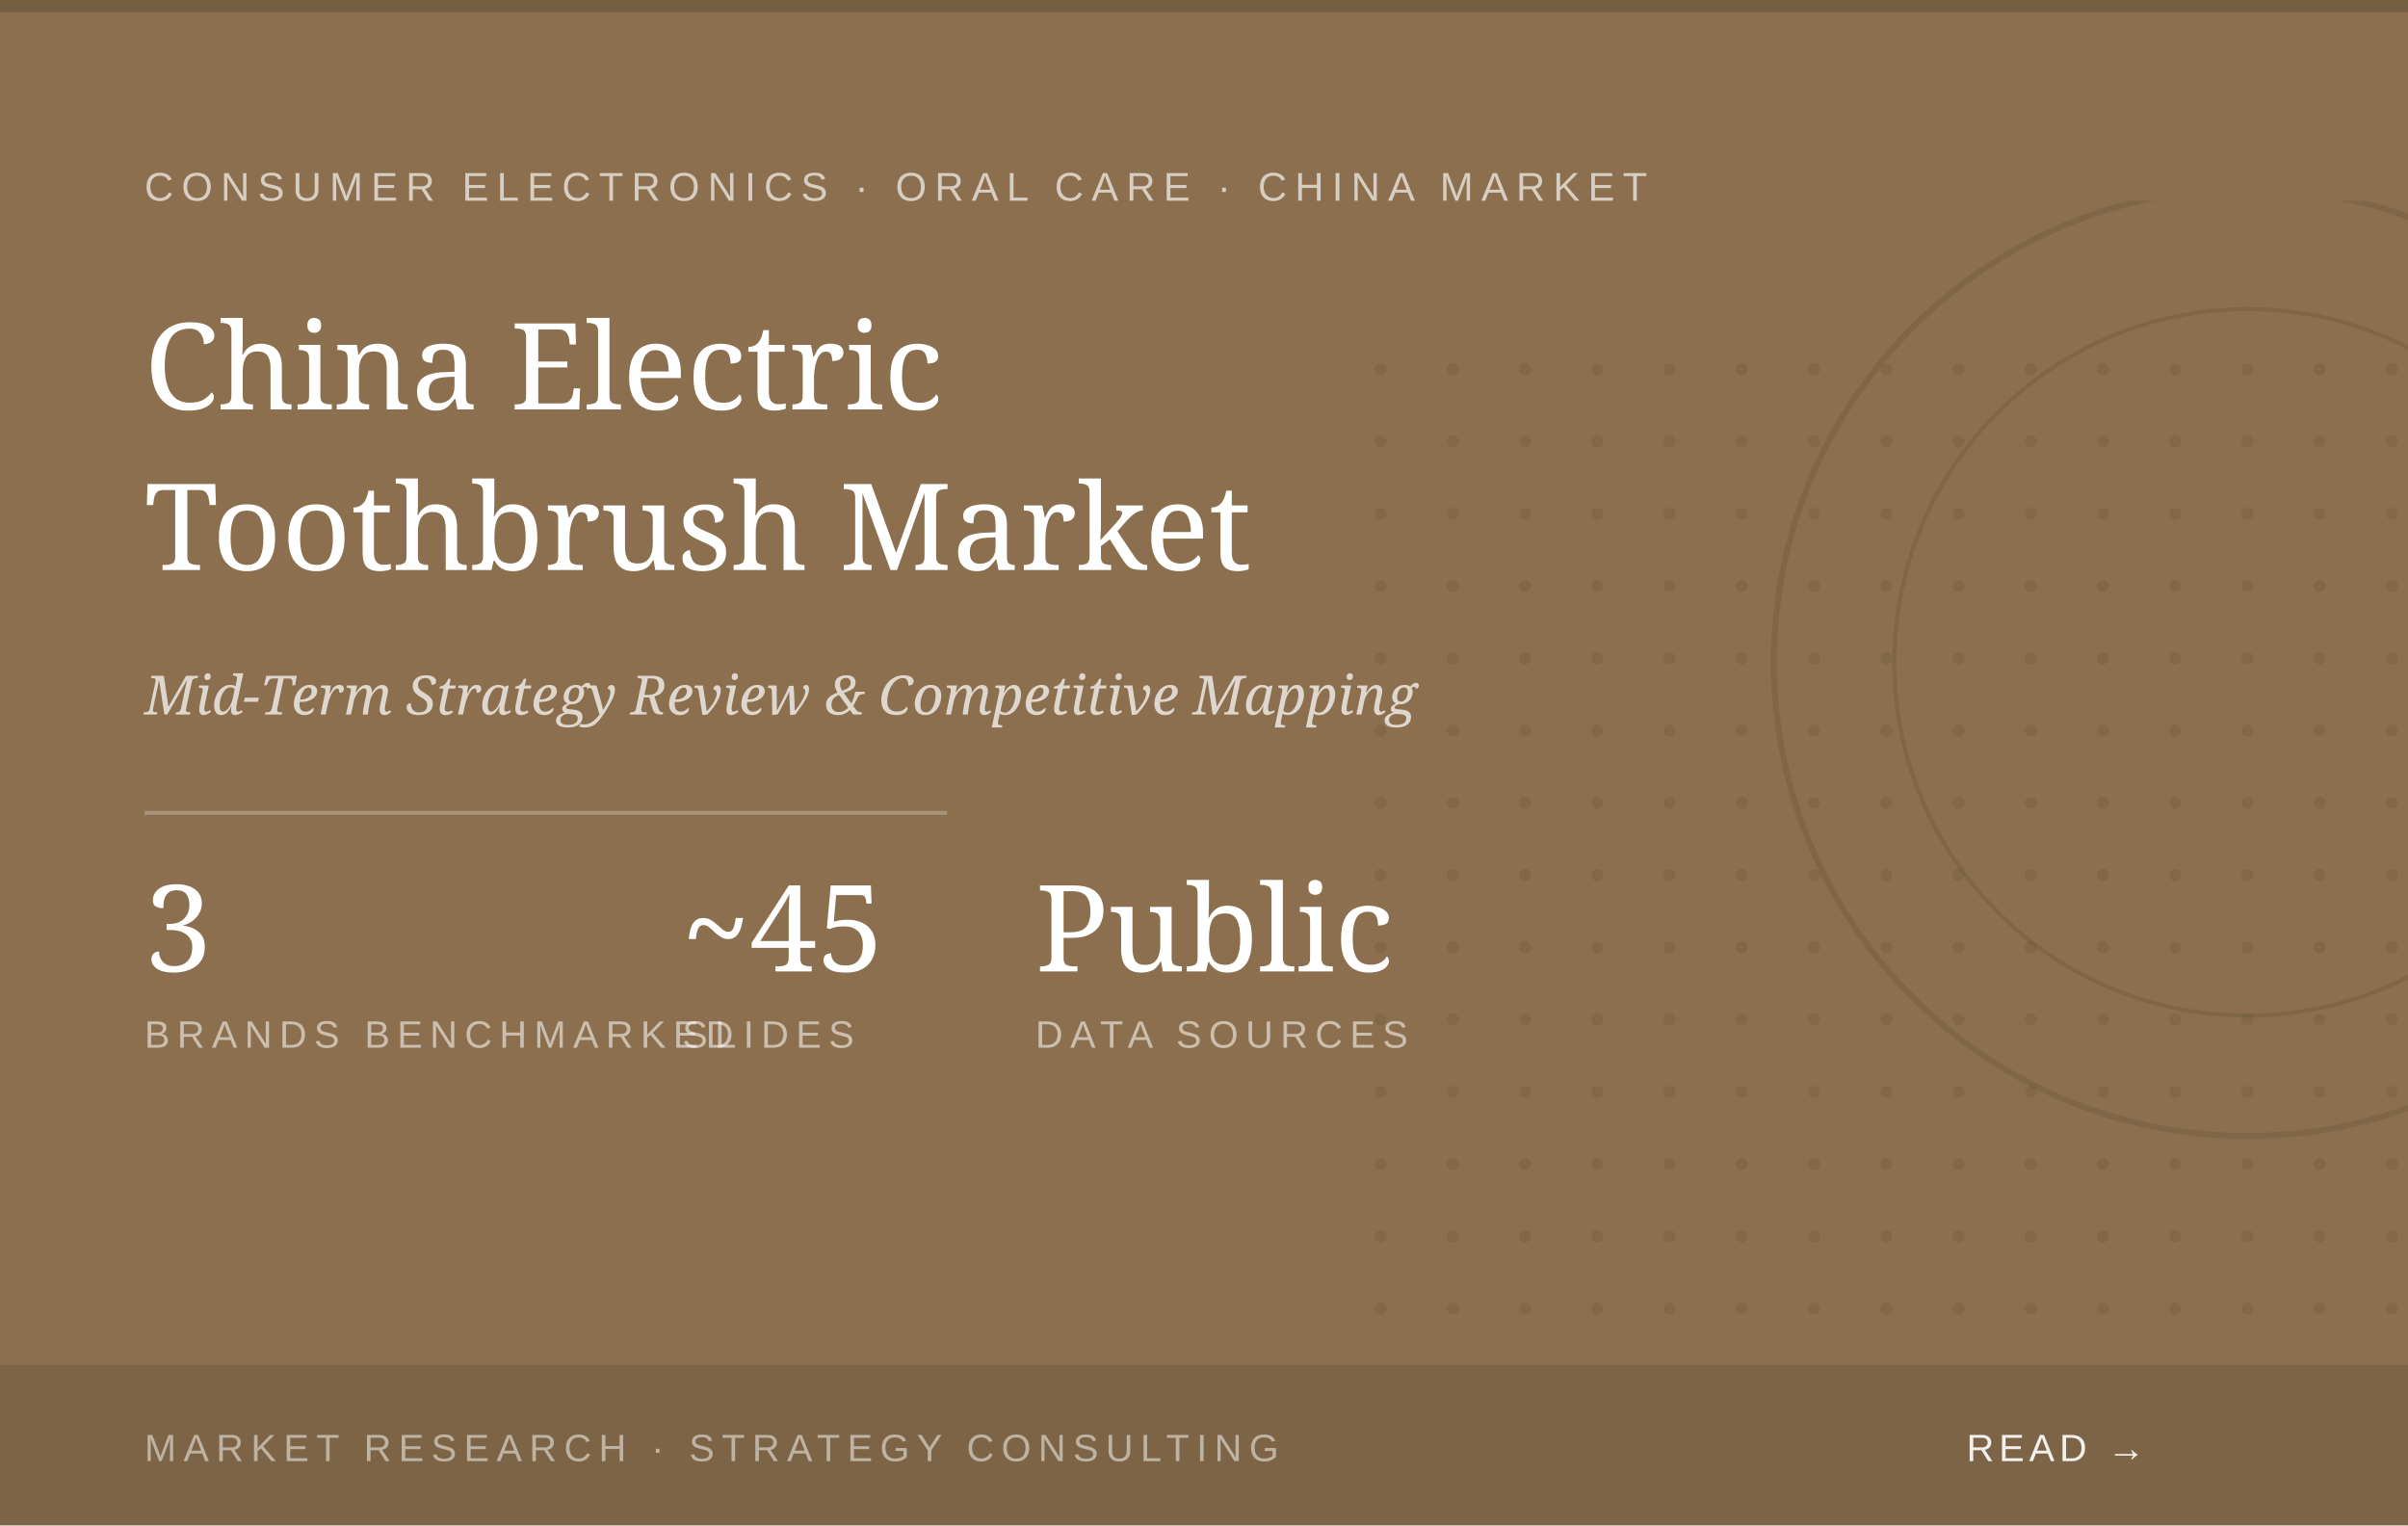
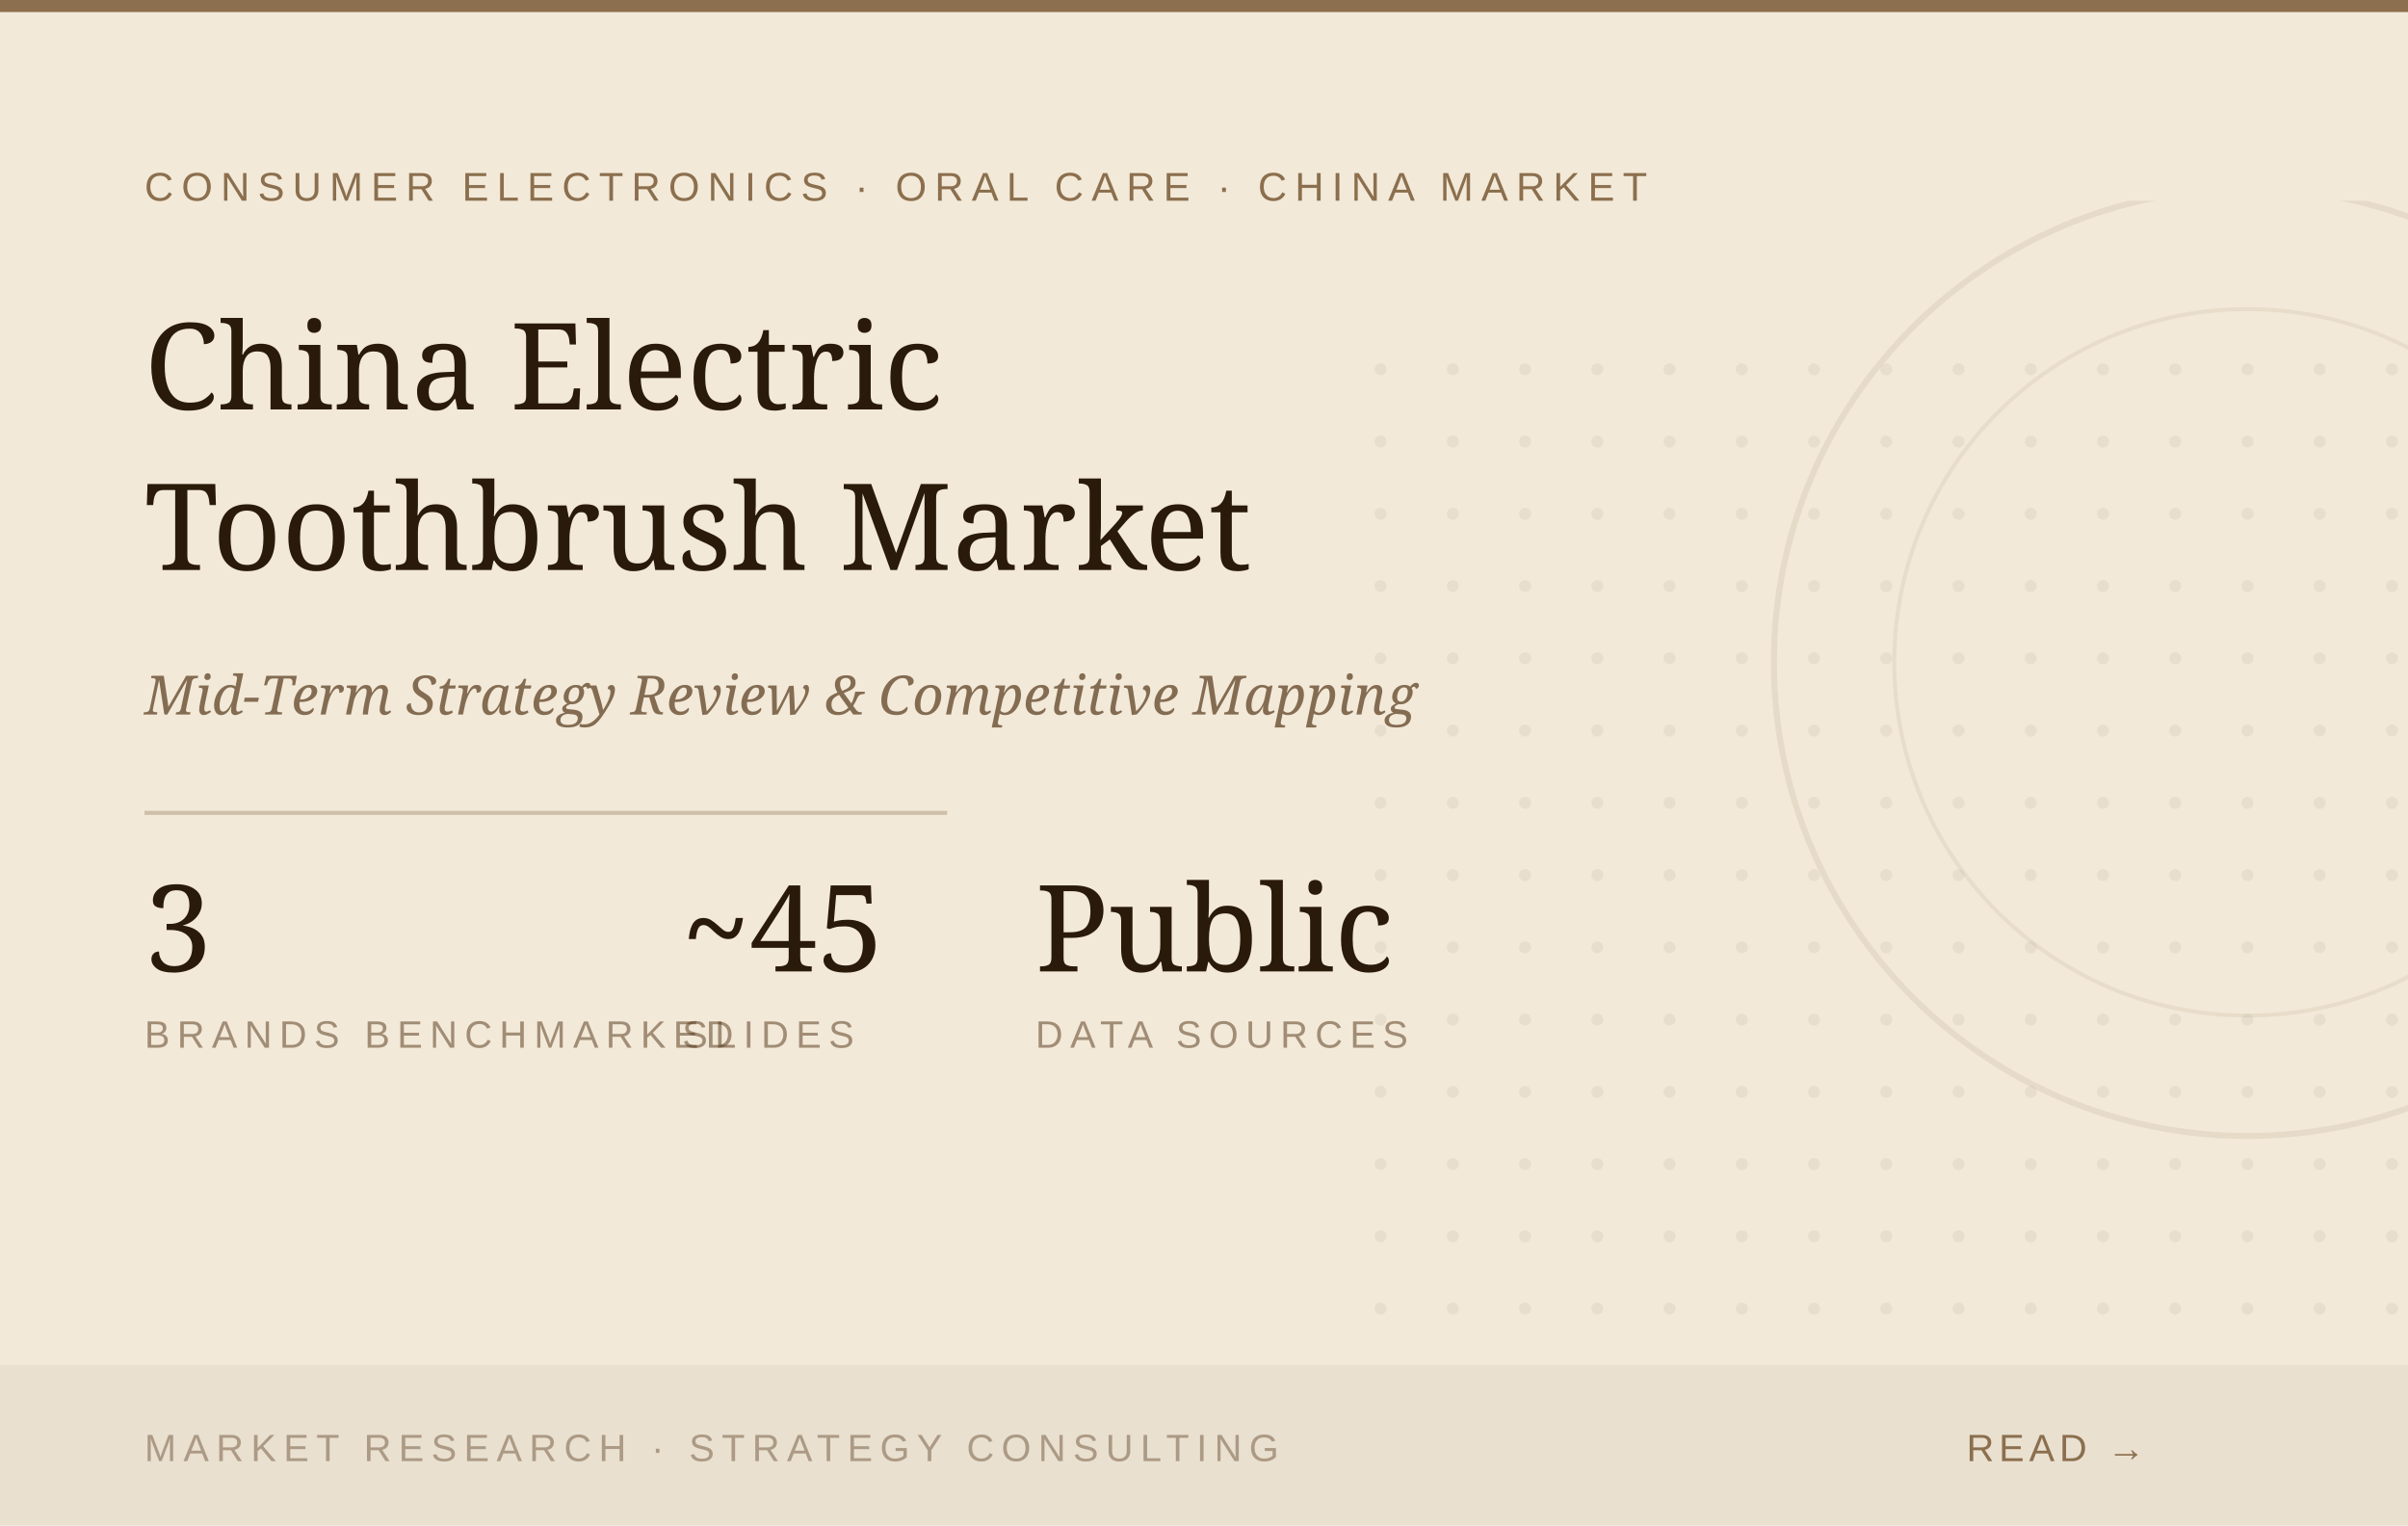
<svg xmlns="http://www.w3.org/2000/svg" viewBox="0 0 600 380" width="600" height="380">
  <defs>
    <pattern id="dots2" x="0" y="0" width="18" height="18" patternUnits="userSpaceOnUse">
-       <circle cx="2" cy="2" r="1.5" fill="rgba(0,0,0,0.07)" />
+       <circle cx="2" cy="2" r="1.5" fill="rgba(0,0,0,0.05)" />
    </pattern>
    <clipPath id="clip-arc">
      <rect x="330" y="50" width="270" height="290" />
    </clipPath>
  </defs>
-   <rect width="600" height="380" fill="#8B6F4E" />
+   <rect width="600" height="380" fill="#F3E9D8" />
  <rect x="330" y="80" width="270" height="260" fill="url(#dots2)" />
-   <circle cx="560" cy="165" r="118" fill="none" stroke="rgba(0,0,0,0.08)" stroke-width="1.5" clip-path="url(#clip-arc)" />
-   <circle cx="560" cy="165" r="88" fill="none" stroke="rgba(0,0,0,0.08)" stroke-width="1" clip-path="url(#clip-arc)" />
-   <rect x="0" y="0" width="600" height="3" fill="rgba(0,0,0,0.15)" />
-   <text x="36" y="50" font-size="10" fill="rgba(255,255,255,0.65)" font-family="Arial,sans-serif" letter-spacing="2">CONSUMER ELECTRONICS · ORAL CARE · CHINA MARKET</text>
-   <text x="36" y="102" font-size="30" font-weight="400" fill="#ffffff" font-family="Georgia,serif">China Electric</text>
-   <text x="36" y="142" font-size="30" font-weight="400" fill="#ffffff" font-family="Georgia,serif">Toothbrush Market</text>
-   <text x="36" y="178" font-size="13.5" fill="rgba(255,255,255,0.72)" font-family="Georgia,serif" font-style="italic">Mid-Term Strategy Review &amp; Competitive Mapping</text>
-   <rect x="36" y="202" width="200" height="1" fill="rgba(255,255,255,0.25)" />
-   <text x="36" y="242" font-size="30" font-weight="400" fill="#ffffff" font-family="Georgia,serif">3</text>
-   <text x="36" y="261" font-size="9.5" fill="rgba(255,255,255,0.55)" font-family="Arial,sans-serif" letter-spacing="1.8">BRANDS BENCHMARKED</text>
-   <text x="170" y="242" font-size="30" font-weight="400" fill="#ffffff" font-family="Georgia,serif">~45</text>
-   <text x="170" y="261" font-size="9.5" fill="rgba(255,255,255,0.55)" font-family="Arial,sans-serif" letter-spacing="1.8">SLIDES</text>
-   <text x="258" y="242" font-size="30" font-weight="400" fill="#ffffff" font-family="Georgia,serif">Public</text>
-   <text x="258" y="261" font-size="9.5" fill="rgba(255,255,255,0.55)" font-family="Arial,sans-serif" letter-spacing="1.8">DATA SOURCES</text>
-   <rect x="0" y="340" width="600" height="40" fill="rgba(0,0,0,0.1)" />
-   <text x="36" y="364" font-size="9.5" fill="rgba(255,255,255,0.5)" font-family="Arial,sans-serif" letter-spacing="1.8">MARKET RESEARCH · STRATEGY CONSULTING</text>
-   <text x="490" y="364" font-size="9.5" fill="rgba(255,255,255,0.9)" font-family="Arial,sans-serif" letter-spacing="1.2">READ →</text>
+   <circle cx="560" cy="165" r="118" fill="none" stroke="rgba(139,111,78,0.12)" stroke-width="1.5" clip-path="url(#clip-arc)" />
+   <circle cx="560" cy="165" r="88" fill="none" stroke="rgba(139,111,78,0.1)" stroke-width="1" clip-path="url(#clip-arc)" />
+   <rect x="0" y="0" width="600" height="3" fill="#8B6F4E" />
+   <text x="36" y="50" font-size="10" fill="#8B6F4E" font-family="Arial,sans-serif" letter-spacing="2">CONSUMER ELECTRONICS · ORAL CARE · CHINA MARKET</text>
+   <text x="36" y="102" font-size="30" font-weight="400" fill="#2a1a0a" font-family="Georgia,serif">China Electric</text>
+   <text x="36" y="142" font-size="30" font-weight="400" fill="#2a1a0a" font-family="Georgia,serif">Toothbrush Market</text>
+   <text x="36" y="178" font-size="13.5" fill="rgba(80,50,20,0.68)" font-family="Georgia,serif" font-style="italic">Mid-Term Strategy Review &amp; Competitive Mapping</text>
+   <rect x="36" y="202" width="200" height="1" fill="rgba(139,111,78,0.35)" />
+   <text x="36" y="242" font-size="30" font-weight="400" fill="#2a1a0a" font-family="Georgia,serif">3</text>
+   <text x="36" y="261" font-size="9.5" fill="rgba(80,50,20,0.5)" font-family="Arial,sans-serif" letter-spacing="1.8">BRANDS BENCHMARKED</text>
+   <text x="170" y="242" font-size="30" font-weight="400" fill="#2a1a0a" font-family="Georgia,serif">~45</text>
+   <text x="170" y="261" font-size="9.5" fill="rgba(80,50,20,0.5)" font-family="Arial,sans-serif" letter-spacing="1.8">SLIDES</text>
+   <text x="258" y="242" font-size="30" font-weight="400" fill="#2a1a0a" font-family="Georgia,serif">Public</text>
+   <text x="258" y="261" font-size="9.5" fill="rgba(80,50,20,0.5)" font-family="Arial,sans-serif" letter-spacing="1.8">DATA SOURCES</text>
+   <rect x="0" y="340" width="600" height="40" fill="rgba(0,0,0,0.04)" />
+   <text x="36" y="364" font-size="9.5" fill="rgba(80,50,20,0.4)" font-family="Arial,sans-serif" letter-spacing="1.8">MARKET RESEARCH · STRATEGY CONSULTING</text>
+   <text x="490" y="364" font-size="9.5" fill="#8B6F4E" font-family="Arial,sans-serif" letter-spacing="1.2">READ →</text>
</svg>
